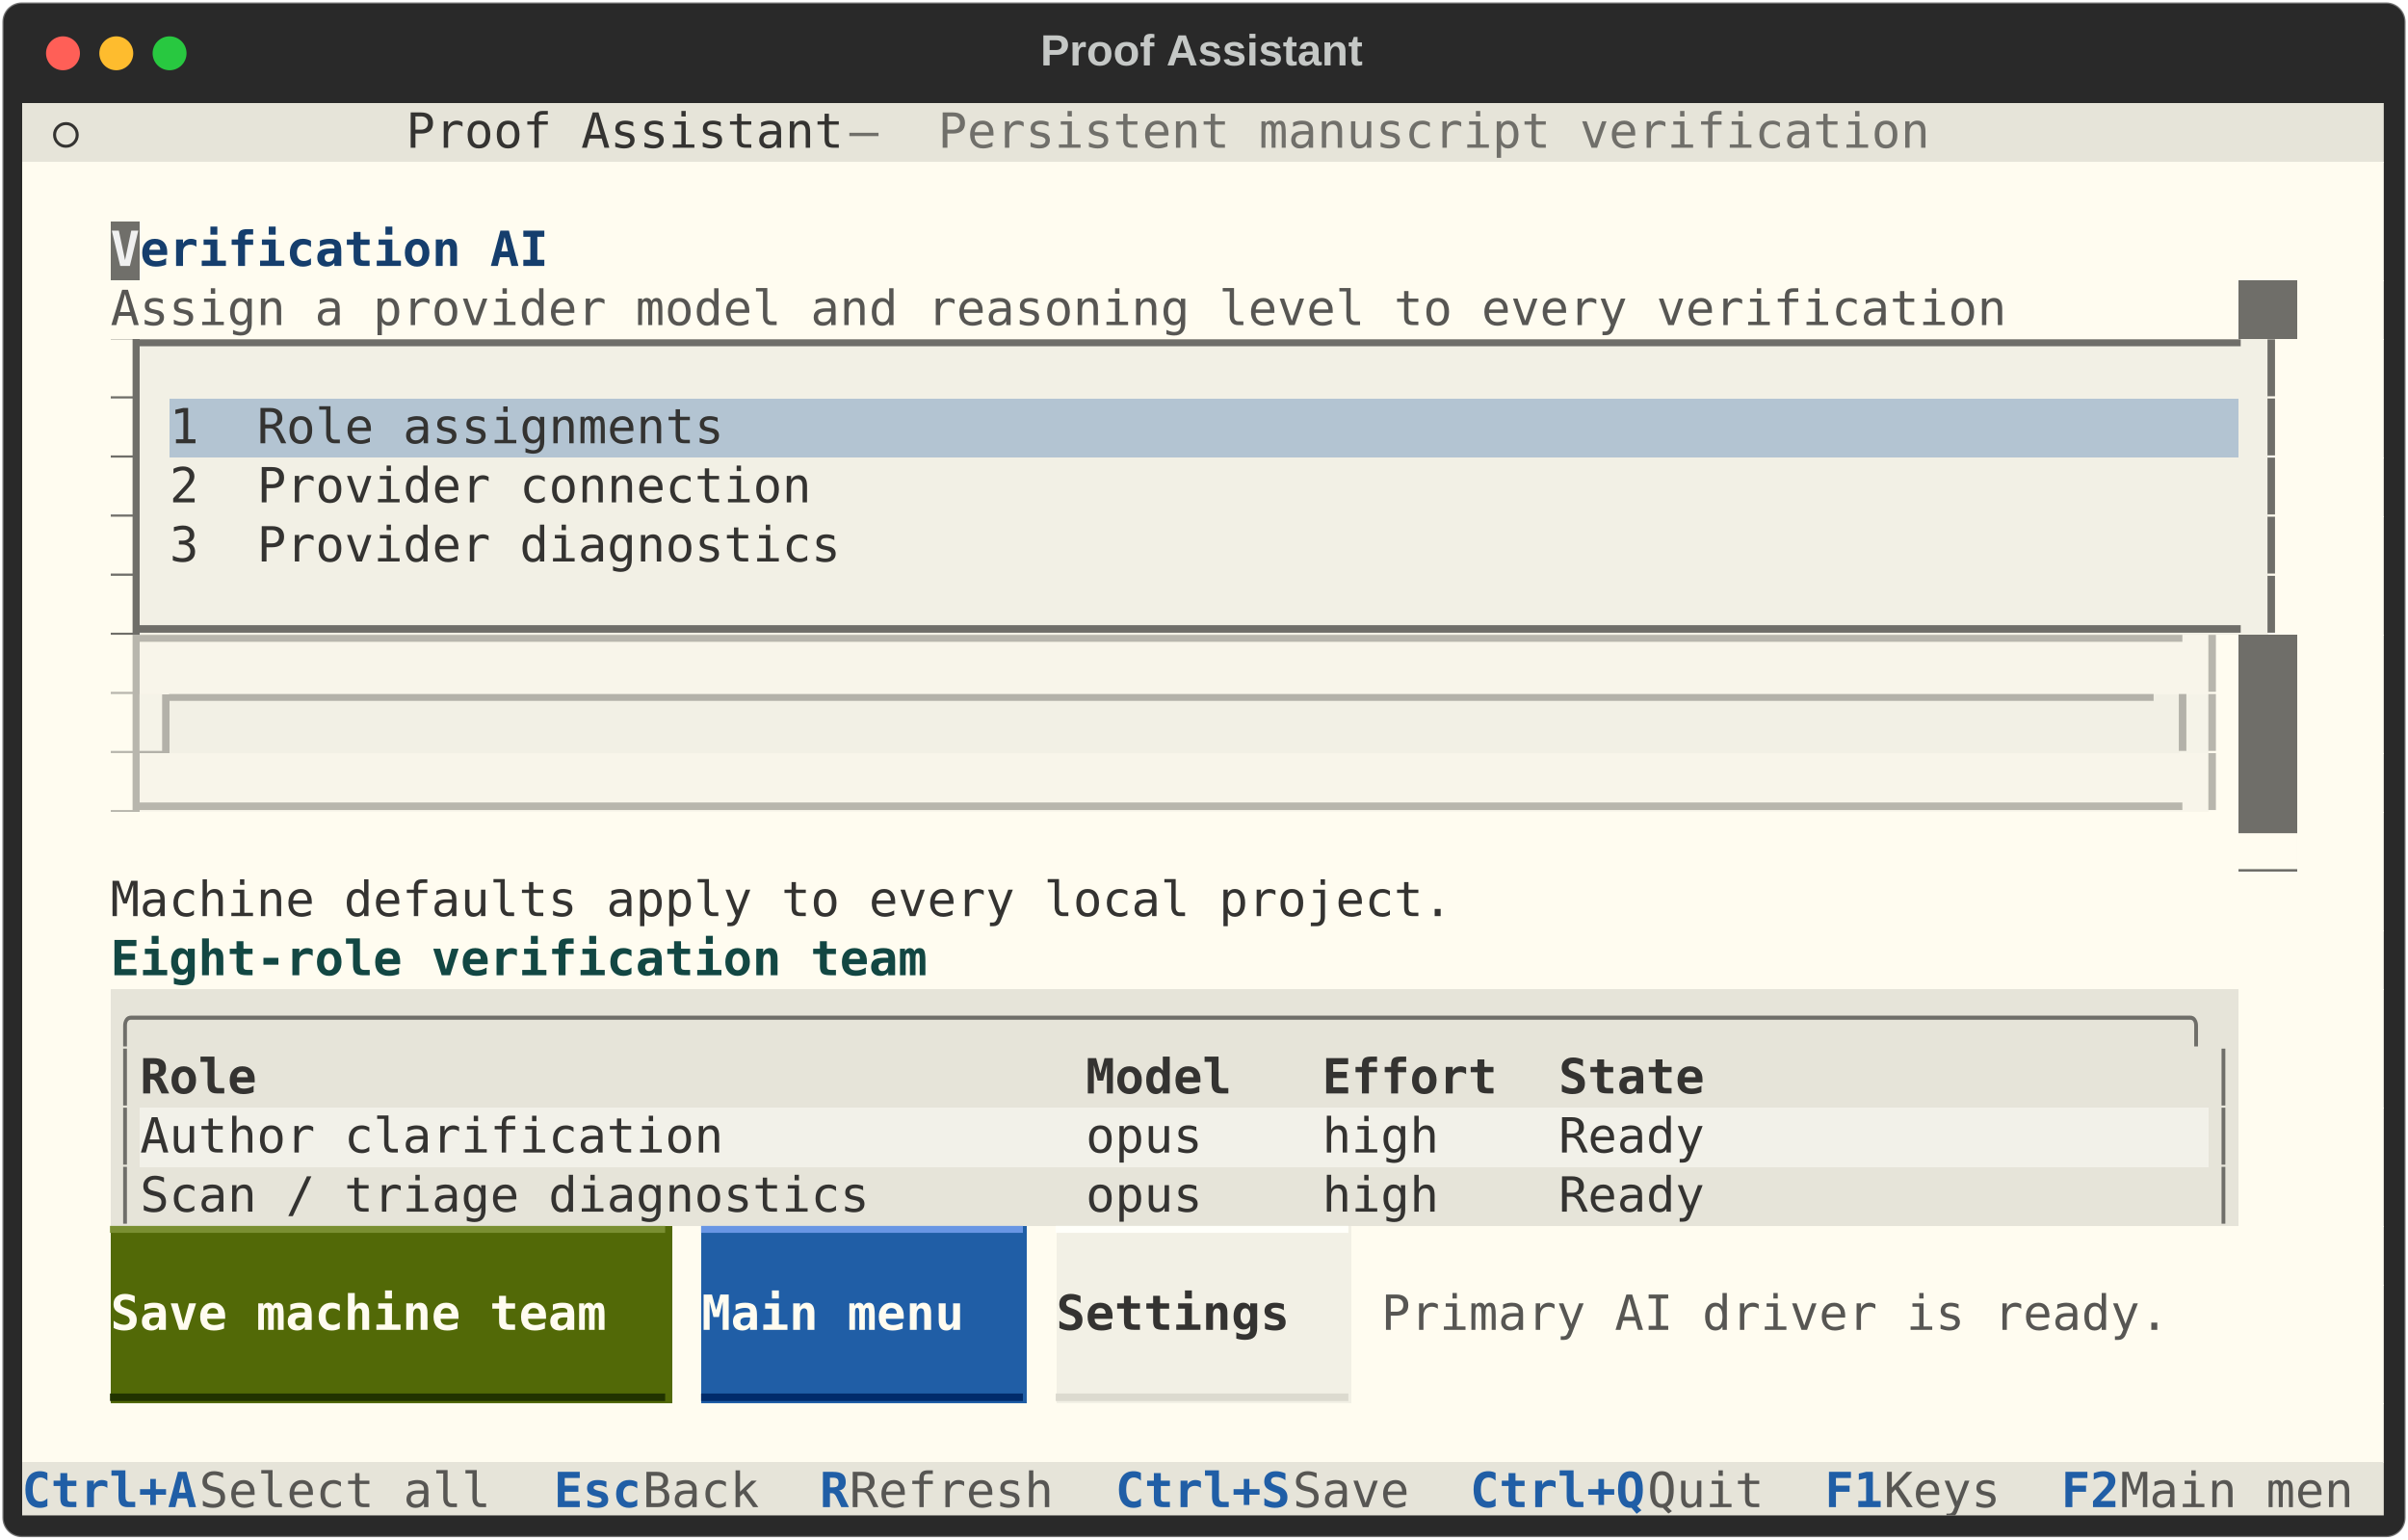
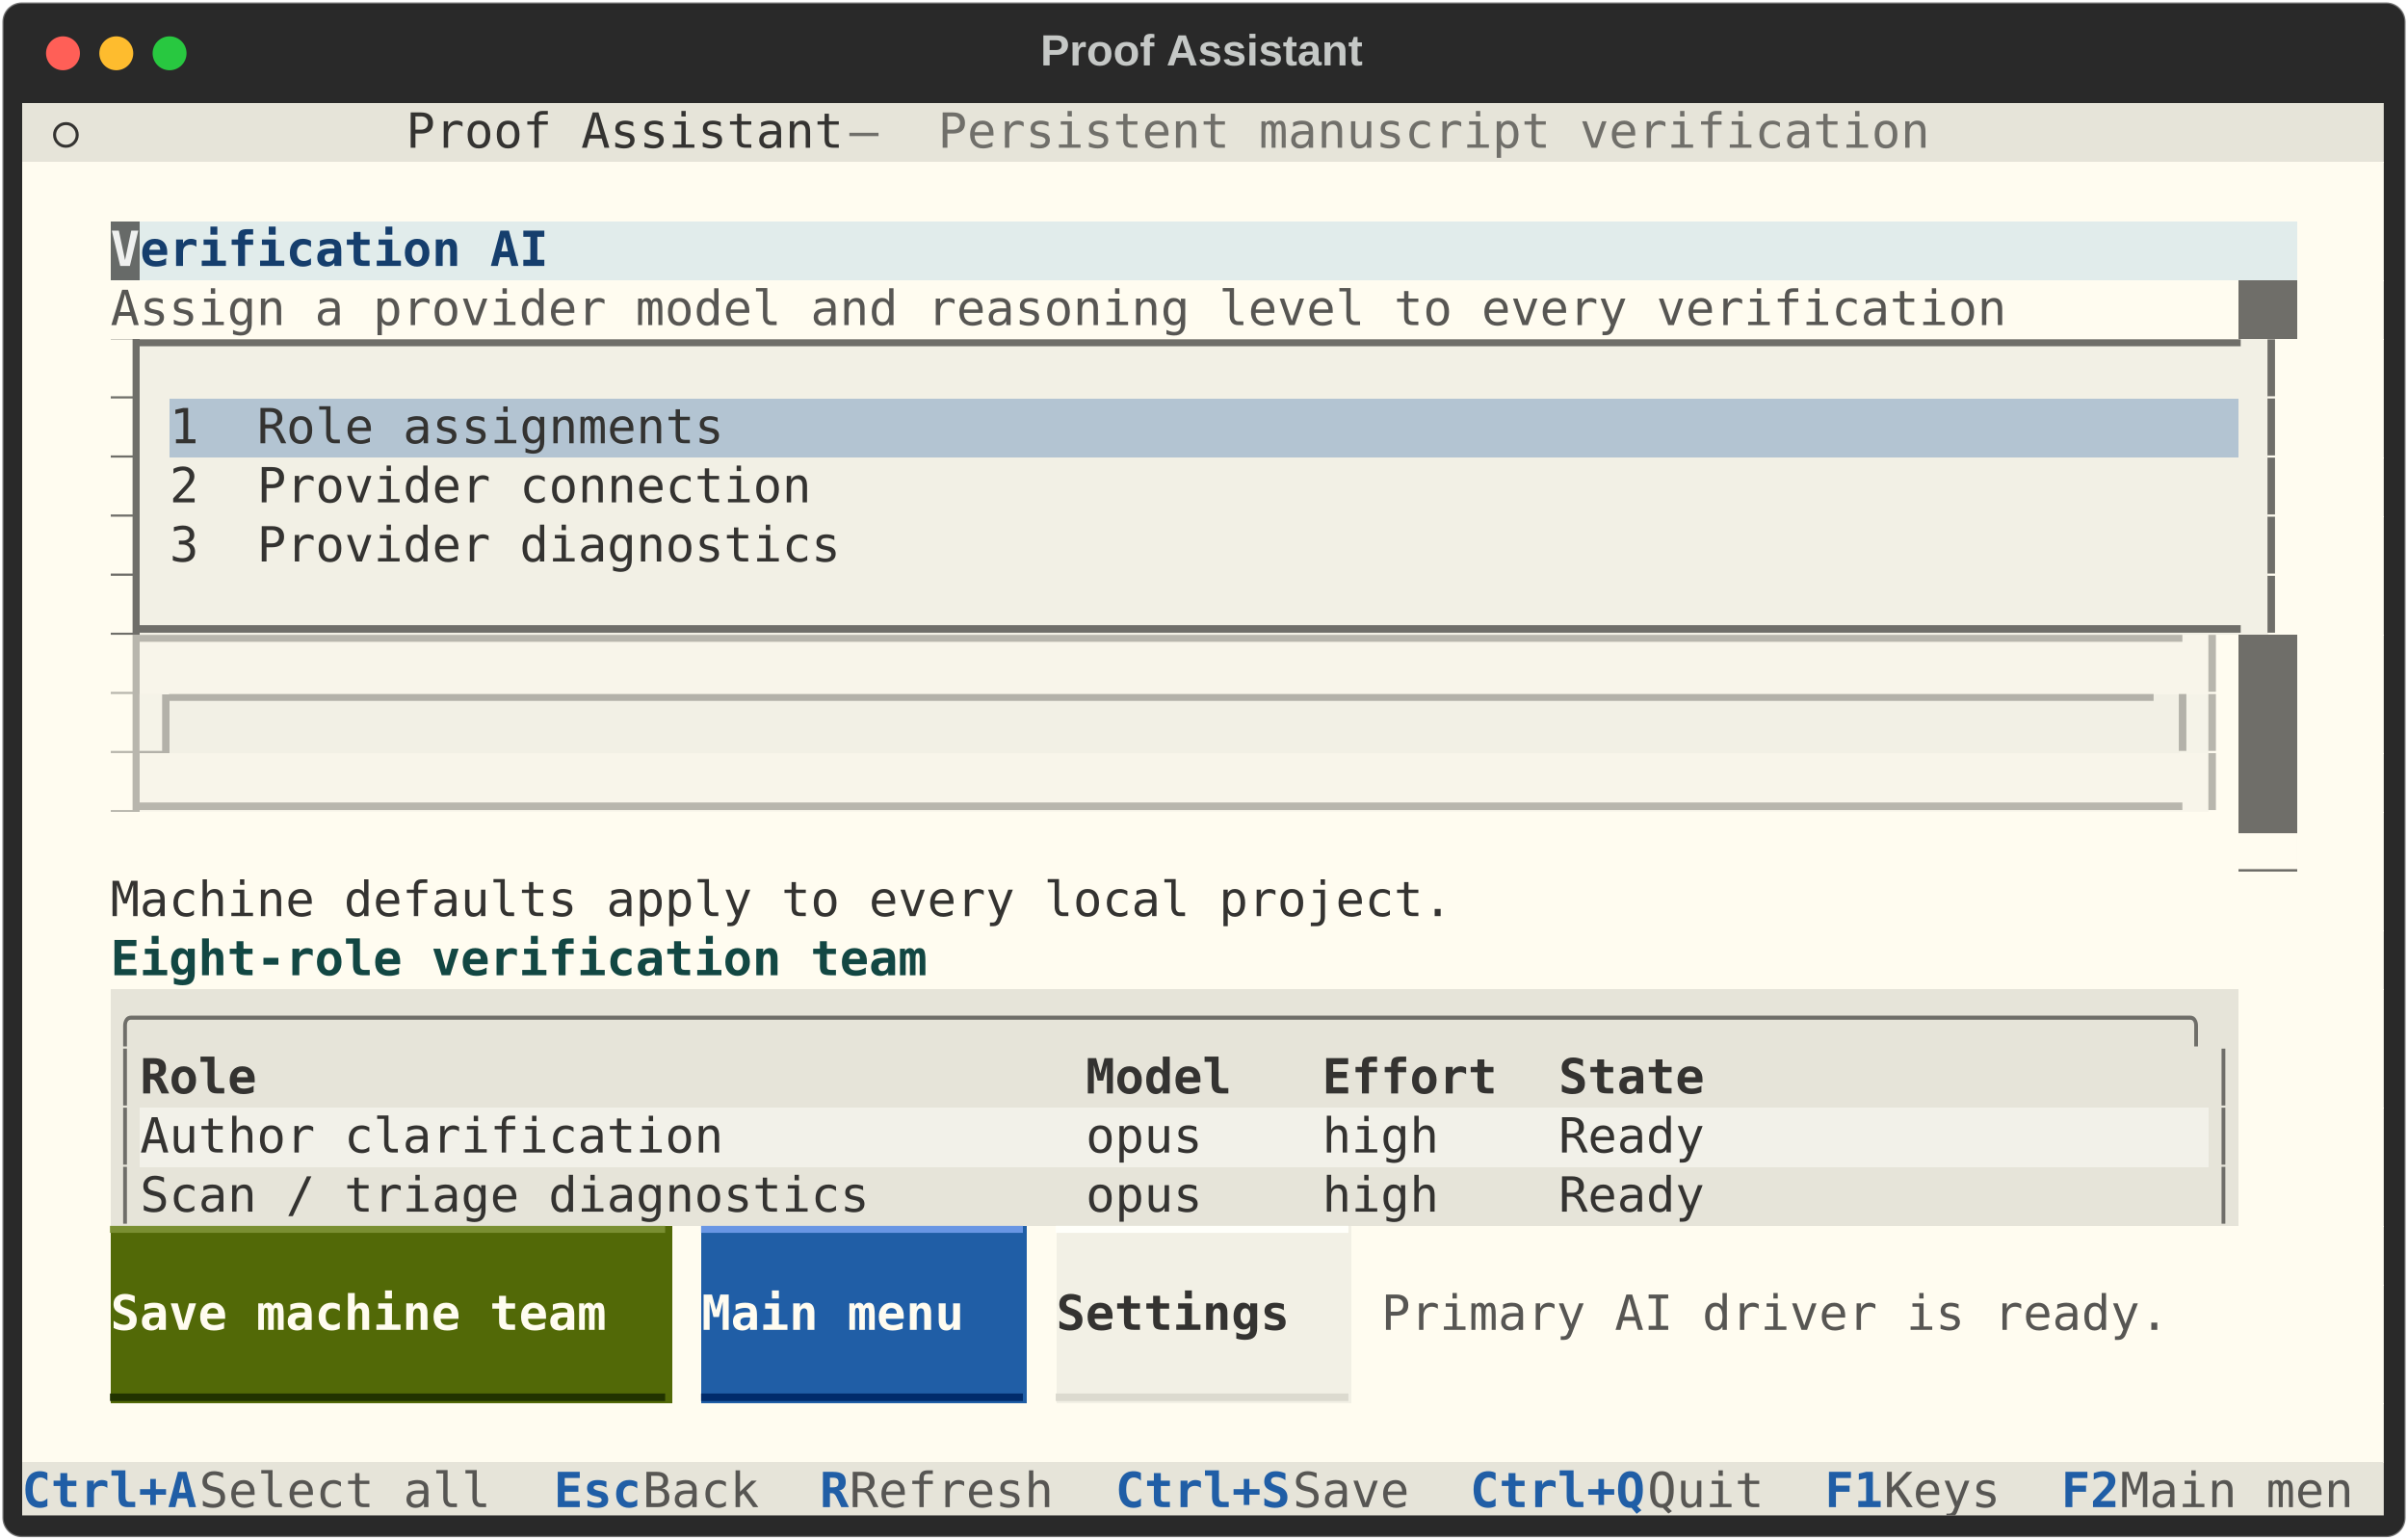
<svg xmlns="http://www.w3.org/2000/svg" class="rich-terminal" viewBox="0 0 994 635.6">
  <style>

    @font-face {
        font-family: "Fira Code";
        src: local("FiraCode-Regular"),
                url("https://cdnjs.cloudflare.com/ajax/libs/firacode/6.2.0/woff2/FiraCode-Regular.woff2") format("woff2"),
                url("https://cdnjs.cloudflare.com/ajax/libs/firacode/6.2.0/woff/FiraCode-Regular.woff") format("woff");
        font-style: normal;
        font-weight: 400;
    }
    @font-face {
        font-family: "Fira Code";
        src: local("FiraCode-Bold"),
                url("https://cdnjs.cloudflare.com/ajax/libs/firacode/6.2.0/woff2/FiraCode-Bold.woff2") format("woff2"),
                url("https://cdnjs.cloudflare.com/ajax/libs/firacode/6.2.0/woff/FiraCode-Bold.woff") format("woff");
        font-style: bold;
        font-weight: 700;
    }

    .terminal-matrix {
        font-family: Fira Code, monospace;
        font-size: 20px;
        line-height: 24.4px;
        font-variant-east-asian: full-width;
    }

    .terminal-title {
        font-size: 18px;
        font-weight: bold;
        font-family: arial;
    }

    .terminal-r1 { fill: #c5c8c6 }
.terminal-r2 { fill: #343331 }
.terminal-r3 { fill: #706f6a }
- .terminal-r4 { fill: #f0f0f0;font-weight: bold }
+ .terminal-r4 { fill: #eff0ef;font-weight: bold }
.terminal-r5 { fill: #153e6d;font-weight: bold }
.terminal-r6 { fill: #575653 }
.terminal-r7 { fill: #fffcf0 }
.terminal-r8 { fill: #6f6e69 }
.terminal-r9 { fill: #b8b6ad }
.terminal-r10 { fill: #f5f3e8 }
.terminal-r11 { fill: #b3b1a9 }
.terminal-r12 { fill: #124743;font-weight: bold }
.terminal-r13 { fill: #343331;font-weight: bold }
.terminal-r14 { fill: #7a8f32 }
.terminal-r15 { fill: #6996e4 }
.terminal-r16 { fill: #fffffa }
.terminal-r17 { fill: #fffcf0;font-weight: bold }
.terminal-r18 { fill: #213300 }
.terminal-r19 { fill: #002b6b }
.terminal-r20 { fill: #dcdacf }
.terminal-r21 { fill: #205ea6;font-weight: bold }
    </style>
  <defs>
    <clipPath id="terminal-clip-terminal">
      <rect x="0" y="0" width="975.0" height="584.6" />
    </clipPath>
    <clipPath id="terminal-line-0">
      <rect x="0" y="1.5" width="976" height="24.65" />
    </clipPath>
    <clipPath id="terminal-line-1">
      <rect x="0" y="25.9" width="976" height="24.65" />
    </clipPath>
    <clipPath id="terminal-line-2">
      <rect x="0" y="50.3" width="976" height="24.65" />
    </clipPath>
    <clipPath id="terminal-line-3">
      <rect x="0" y="74.7" width="976" height="24.65" />
    </clipPath>
    <clipPath id="terminal-line-4">
      <rect x="0" y="99.1" width="976" height="24.65" />
    </clipPath>
    <clipPath id="terminal-line-5">
      <rect x="0" y="123.5" width="976" height="24.65" />
    </clipPath>
    <clipPath id="terminal-line-6">
      <rect x="0" y="147.9" width="976" height="24.65" />
    </clipPath>
    <clipPath id="terminal-line-7">
      <rect x="0" y="172.3" width="976" height="24.65" />
    </clipPath>
    <clipPath id="terminal-line-8">
      <rect x="0" y="196.7" width="976" height="24.65" />
    </clipPath>
    <clipPath id="terminal-line-9">
      <rect x="0" y="221.1" width="976" height="24.65" />
    </clipPath>
    <clipPath id="terminal-line-10">
      <rect x="0" y="245.5" width="976" height="24.65" />
    </clipPath>
    <clipPath id="terminal-line-11">
      <rect x="0" y="269.9" width="976" height="24.65" />
    </clipPath>
    <clipPath id="terminal-line-12">
      <rect x="0" y="294.3" width="976" height="24.65" />
    </clipPath>
    <clipPath id="terminal-line-13">
      <rect x="0" y="318.7" width="976" height="24.65" />
    </clipPath>
    <clipPath id="terminal-line-14">
      <rect x="0" y="343.1" width="976" height="24.65" />
    </clipPath>
    <clipPath id="terminal-line-15">
      <rect x="0" y="367.5" width="976" height="24.65" />
    </clipPath>
    <clipPath id="terminal-line-16">
      <rect x="0" y="391.9" width="976" height="24.65" />
    </clipPath>
    <clipPath id="terminal-line-17">
      <rect x="0" y="416.3" width="976" height="24.65" />
    </clipPath>
    <clipPath id="terminal-line-18">
      <rect x="0" y="440.7" width="976" height="24.65" />
    </clipPath>
    <clipPath id="terminal-line-19">
      <rect x="0" y="465.1" width="976" height="24.65" />
    </clipPath>
    <clipPath id="terminal-line-20">
      <rect x="0" y="489.5" width="976" height="24.65" />
    </clipPath>
    <clipPath id="terminal-line-21">
      <rect x="0" y="513.9" width="976" height="24.65" />
    </clipPath>
    <clipPath id="terminal-line-22">
      <rect x="0" y="538.3" width="976" height="24.65" />
    </clipPath>
  </defs>
  <rect fill="#292929" stroke="rgba(255,255,255,0.35)" stroke-width="1" x="1" y="1" width="992" height="633.6" rx="8" />
  <text class="terminal-title" fill="#c5c8c6" text-anchor="middle" x="496" y="27">Proof Assistant</text>
  <g transform="translate(26,22)">
    <circle cx="0" cy="0" r="7" fill="#ff5f57" />
    <circle cx="22" cy="0" r="7" fill="#febc2e" />
    <circle cx="44" cy="0" r="7" fill="#28c840" />
  </g>
  <g transform="translate(9, 41)" clip-path="url(#terminal-clip-terminal)">
    <rect fill="#e6e4d9" x="0" y="1.5" width="12.2" height="24.65" shape-rendering="crispEdges" />
    <rect fill="#e6e4d9" x="12.2" y="1.5" width="12.2" height="24.65" shape-rendering="crispEdges" />
    <rect fill="#e6e4d9" x="24.4" y="1.5" width="61" height="24.65" shape-rendering="crispEdges" />
    <rect fill="#e6e4d9" x="85.4" y="1.5" width="12.2" height="24.65" shape-rendering="crispEdges" />
    <rect fill="#e6e4d9" x="97.6" y="1.5" width="61" height="24.65" shape-rendering="crispEdges" />
    <rect fill="#e6e4d9" x="158.6" y="1.5" width="183" height="24.65" shape-rendering="crispEdges" />
    <rect fill="#e6e4d9" x="341.6" y="1.5" width="36.6" height="24.65" shape-rendering="crispEdges" />
    <rect fill="#e6e4d9" x="378.2" y="1.5" width="414.8" height="24.65" shape-rendering="crispEdges" />
    <rect fill="#e6e4d9" x="793" y="1.5" width="61" height="24.65" shape-rendering="crispEdges" />
    <rect fill="#e6e4d9" x="854" y="1.5" width="12.2" height="24.65" shape-rendering="crispEdges" />
    <rect fill="#e6e4d9" x="866.2" y="1.5" width="0" height="24.65" shape-rendering="crispEdges" />
    <rect fill="#e6e4d9" x="866.2" y="1.5" width="109.8" height="24.65" shape-rendering="crispEdges" />
    <rect fill="#fffcf0" x="0" y="25.9" width="976" height="24.65" shape-rendering="crispEdges" />
    <rect fill="#fffcf0" x="0" y="50.3" width="36.6" height="24.65" shape-rendering="crispEdges" />
-     <rect fill="#706f6a" x="36.6" y="50.3" width="12.2" height="24.65" shape-rendering="crispEdges" />
-     <rect fill="#fffcf0" x="48.8" y="50.3" width="890.6" height="24.65" shape-rendering="crispEdges" />
+     <rect fill="#676a68" x="36.6" y="50.3" width="12.2" height="24.65" shape-rendering="crispEdges" />
+     <rect fill="#e1eceb" x="48.8" y="50.3" width="890.6" height="24.65" shape-rendering="crispEdges" />
    <rect fill="#fffcf0" x="939.4" y="50.3" width="36.6" height="24.65" shape-rendering="crispEdges" />
    <rect fill="#fffcf0" x="0" y="74.7" width="36.6" height="24.65" shape-rendering="crispEdges" />
    <rect fill="#fffcf0" x="36.6" y="74.7" width="878.4" height="24.65" shape-rendering="crispEdges" />
    <rect fill="#6f6e69" x="915" y="74.7" width="24.4" height="24.65" shape-rendering="crispEdges" />
    <rect fill="#fffcf0" x="939.4" y="74.7" width="36.6" height="24.65" shape-rendering="crispEdges" />
    <rect fill="#fffcf0" x="0" y="99.1" width="36.6" height="24.65" shape-rendering="crispEdges" />
    <rect fill="#6f6e69" x="36.6" y="99.1" width="12.2" height="24.65" shape-rendering="crispEdges" />
    <rect fill="#f2f0e5" x="48.8" y="99.1" width="878.4" height="24.65" shape-rendering="crispEdges" />
    <rect fill="#fffcf0" x="927.2" y="99.1" width="12.2" height="24.65" shape-rendering="crispEdges" />
    <rect fill="#fffcf0" x="939.4" y="99.1" width="36.6" height="24.65" shape-rendering="crispEdges" />
    <rect fill="#fffcf0" x="0" y="123.5" width="36.6" height="24.65" shape-rendering="crispEdges" />
    <rect fill="#6f6e69" x="36.6" y="123.5" width="12.2" height="24.65" shape-rendering="crispEdges" />
    <rect fill="#f2f0e5" x="48.8" y="123.5" width="12.2" height="24.65" shape-rendering="crispEdges" />
    <rect fill="#b3c4d2" x="61" y="123.5" width="231.8" height="24.65" shape-rendering="crispEdges" />
    <rect fill="#b3c4d2" x="292.8" y="123.5" width="622.2" height="24.65" shape-rendering="crispEdges" />
    <rect fill="#f2f0e5" x="915" y="123.5" width="12.2" height="24.65" shape-rendering="crispEdges" />
    <rect fill="#fffcf0" x="927.2" y="123.5" width="12.2" height="24.65" shape-rendering="crispEdges" />
    <rect fill="#fffcf0" x="939.4" y="123.5" width="36.6" height="24.65" shape-rendering="crispEdges" />
    <rect fill="#fffcf0" x="0" y="147.9" width="36.6" height="24.65" shape-rendering="crispEdges" />
    <rect fill="#6f6e69" x="36.6" y="147.9" width="12.2" height="24.65" shape-rendering="crispEdges" />
    <rect fill="#f2f0e5" x="48.8" y="147.9" width="12.2" height="24.65" shape-rendering="crispEdges" />
    <rect fill="#f2f0e5" x="61" y="147.9" width="268.4" height="24.65" shape-rendering="crispEdges" />
    <rect fill="#f2f0e5" x="329.4" y="147.9" width="585.6" height="24.65" shape-rendering="crispEdges" />
    <rect fill="#f2f0e5" x="915" y="147.9" width="12.2" height="24.65" shape-rendering="crispEdges" />
    <rect fill="#fffcf0" x="927.2" y="147.9" width="12.2" height="24.65" shape-rendering="crispEdges" />
    <rect fill="#fffcf0" x="939.4" y="147.9" width="36.6" height="24.65" shape-rendering="crispEdges" />
    <rect fill="#fffcf0" x="0" y="172.3" width="36.6" height="24.65" shape-rendering="crispEdges" />
    <rect fill="#6f6e69" x="36.6" y="172.3" width="12.2" height="24.65" shape-rendering="crispEdges" />
    <rect fill="#f2f0e5" x="48.8" y="172.3" width="12.2" height="24.65" shape-rendering="crispEdges" />
    <rect fill="#f2f0e5" x="61" y="172.3" width="280.6" height="24.65" shape-rendering="crispEdges" />
    <rect fill="#f2f0e5" x="341.6" y="172.3" width="573.4" height="24.65" shape-rendering="crispEdges" />
    <rect fill="#f2f0e5" x="915" y="172.3" width="12.2" height="24.65" shape-rendering="crispEdges" />
    <rect fill="#fffcf0" x="927.2" y="172.3" width="12.2" height="24.65" shape-rendering="crispEdges" />
    <rect fill="#fffcf0" x="939.4" y="172.3" width="36.6" height="24.65" shape-rendering="crispEdges" />
    <rect fill="#fffcf0" x="0" y="196.7" width="36.6" height="24.65" shape-rendering="crispEdges" />
    <rect fill="#6f6e69" x="36.6" y="196.7" width="12.2" height="24.65" shape-rendering="crispEdges" />
    <rect fill="#f2f0e5" x="48.8" y="196.7" width="878.4" height="24.65" shape-rendering="crispEdges" />
    <rect fill="#fffcf0" x="927.2" y="196.7" width="12.2" height="24.65" shape-rendering="crispEdges" />
    <rect fill="#fffcf0" x="939.4" y="196.7" width="36.6" height="24.65" shape-rendering="crispEdges" />
    <rect fill="#fffcf0" x="0" y="221.1" width="36.6" height="24.65" shape-rendering="crispEdges" />
    <rect fill="#b8b6ad" x="36.6" y="221.1" width="12.2" height="24.65" shape-rendering="crispEdges" />
    <rect fill="#f8f5ea" x="48.8" y="221.1" width="854" height="24.65" shape-rendering="crispEdges" />
    <rect fill="#fffcf0" x="902.8" y="221.1" width="12.2" height="24.65" shape-rendering="crispEdges" />
    <rect fill="#6f6e69" x="915" y="221.1" width="24.4" height="24.65" shape-rendering="crispEdges" />
    <rect fill="#fffcf0" x="939.4" y="221.1" width="36.6" height="24.65" shape-rendering="crispEdges" />
    <rect fill="#fffcf0" x="0" y="245.5" width="36.6" height="24.65" shape-rendering="crispEdges" />
    <rect fill="#b8b6ad" x="36.6" y="245.5" width="12.2" height="24.65" shape-rendering="crispEdges" />
    <rect fill="#b3b1a9" x="48.8" y="245.5" width="12.2" height="24.65" shape-rendering="crispEdges" />
    <rect fill="#f2f0e5" x="61" y="245.5" width="829.6" height="24.65" shape-rendering="crispEdges" />
    <rect fill="#f5f3e8" x="890.6" y="245.5" width="12.2" height="24.65" shape-rendering="crispEdges" />
    <rect fill="#fffcf0" x="902.8" y="245.5" width="12.2" height="24.65" shape-rendering="crispEdges" />
    <rect fill="#6f6e69" x="915" y="245.5" width="24.4" height="24.65" shape-rendering="crispEdges" />
    <rect fill="#fffcf0" x="939.4" y="245.5" width="36.6" height="24.65" shape-rendering="crispEdges" />
    <rect fill="#fffcf0" x="0" y="269.9" width="36.6" height="24.65" shape-rendering="crispEdges" />
    <rect fill="#b8b6ad" x="36.6" y="269.9" width="12.2" height="24.65" shape-rendering="crispEdges" />
    <rect fill="#f8f5ea" x="48.8" y="269.9" width="854" height="24.65" shape-rendering="crispEdges" />
    <rect fill="#fffcf0" x="902.8" y="269.9" width="12.2" height="24.65" shape-rendering="crispEdges" />
    <rect fill="#6f6e69" x="915" y="269.9" width="24.4" height="24.65" shape-rendering="crispEdges" />
    <rect fill="#fffcf0" x="939.4" y="269.9" width="36.6" height="24.65" shape-rendering="crispEdges" />
    <rect fill="#fffcf0" x="0" y="294.3" width="915" height="24.65" shape-rendering="crispEdges" />
    <rect fill="#6f6e69" x="915" y="294.3" width="24.4" height="24.65" shape-rendering="crispEdges" />
    <rect fill="#fffcf0" x="939.4" y="294.3" width="36.6" height="24.65" shape-rendering="crispEdges" />
    <rect fill="#fffcf0" x="0" y="318.7" width="36.6" height="24.65" shape-rendering="crispEdges" />
    <rect fill="#fffcf0" x="36.6" y="318.7" width="561.2" height="24.65" shape-rendering="crispEdges" />
    <rect fill="#fffcf0" x="597.8" y="318.7" width="317.2" height="24.65" shape-rendering="crispEdges" />
    <rect fill="#fffcf0" x="915" y="318.7" width="24.4" height="24.65" shape-rendering="crispEdges" />
    <rect fill="#fffcf0" x="939.4" y="318.7" width="36.6" height="24.65" shape-rendering="crispEdges" />
    <rect fill="#fffcf0" x="0" y="343.1" width="36.6" height="24.65" shape-rendering="crispEdges" />
    <rect fill="#fffcf0" x="36.6" y="343.1" width="878.4" height="24.65" shape-rendering="crispEdges" />
    <rect fill="#fffcf0" x="915" y="343.1" width="24.4" height="24.65" shape-rendering="crispEdges" />
    <rect fill="#fffcf0" x="939.4" y="343.1" width="36.6" height="24.65" shape-rendering="crispEdges" />
    <rect fill="#fffcf0" x="0" y="367.5" width="36.6" height="24.65" shape-rendering="crispEdges" />
    <rect fill="#e6e4d9" x="36.6" y="367.5" width="878.4" height="24.65" shape-rendering="crispEdges" />
    <rect fill="#fffcf0" x="915" y="367.5" width="24.4" height="24.65" shape-rendering="crispEdges" />
    <rect fill="#fffcf0" x="939.4" y="367.5" width="36.6" height="24.65" shape-rendering="crispEdges" />
    <rect fill="#fffcf0" x="0" y="391.9" width="36.6" height="24.65" shape-rendering="crispEdges" />
    <rect fill="#e6e4d9" x="36.6" y="391.9" width="12.2" height="24.65" shape-rendering="crispEdges" />
    <rect fill="#e6e4d9" x="48.8" y="391.9" width="390.4" height="24.65" shape-rendering="crispEdges" />
    <rect fill="#e6e4d9" x="439.2" y="391.9" width="97.6" height="24.65" shape-rendering="crispEdges" />
    <rect fill="#e6e4d9" x="536.8" y="391.9" width="97.6" height="24.65" shape-rendering="crispEdges" />
    <rect fill="#e6e4d9" x="634.4" y="391.9" width="85.4" height="24.65" shape-rendering="crispEdges" />
    <rect fill="#e6e4d9" x="719.8" y="391.9" width="183" height="24.65" shape-rendering="crispEdges" />
    <rect fill="#e6e4d9" x="902.8" y="391.9" width="12.2" height="24.65" shape-rendering="crispEdges" />
    <rect fill="#fffcf0" x="915" y="391.9" width="24.4" height="24.65" shape-rendering="crispEdges" />
    <rect fill="#fffcf0" x="939.4" y="391.9" width="36.6" height="24.65" shape-rendering="crispEdges" />
    <rect fill="#fffcf0" x="0" y="416.3" width="36.6" height="24.65" shape-rendering="crispEdges" />
    <rect fill="#e6e4d9" x="36.6" y="416.3" width="12.2" height="24.65" shape-rendering="crispEdges" />
    <rect fill="#f2f1e9" x="48.8" y="416.3" width="390.4" height="24.65" shape-rendering="crispEdges" />
    <rect fill="#f2f1e9" x="439.2" y="416.3" width="97.6" height="24.65" shape-rendering="crispEdges" />
    <rect fill="#f2f1e9" x="536.8" y="416.3" width="97.6" height="24.65" shape-rendering="crispEdges" />
    <rect fill="#f2f1e9" x="634.4" y="416.3" width="85.4" height="24.65" shape-rendering="crispEdges" />
    <rect fill="#f2f1e9" x="719.8" y="416.3" width="183" height="24.65" shape-rendering="crispEdges" />
    <rect fill="#e6e4d9" x="902.8" y="416.3" width="12.2" height="24.65" shape-rendering="crispEdges" />
    <rect fill="#fffcf0" x="915" y="416.3" width="24.4" height="24.65" shape-rendering="crispEdges" />
    <rect fill="#fffcf0" x="939.4" y="416.3" width="36.6" height="24.65" shape-rendering="crispEdges" />
    <rect fill="#fffcf0" x="0" y="440.7" width="36.6" height="24.65" shape-rendering="crispEdges" />
    <rect fill="#e6e4d9" x="36.6" y="440.7" width="12.2" height="24.65" shape-rendering="crispEdges" />
    <rect fill="#e6e4d9" x="48.8" y="440.7" width="390.4" height="24.65" shape-rendering="crispEdges" />
    <rect fill="#e6e4d9" x="439.2" y="440.7" width="97.6" height="24.65" shape-rendering="crispEdges" />
    <rect fill="#e6e4d9" x="536.8" y="440.7" width="97.6" height="24.65" shape-rendering="crispEdges" />
    <rect fill="#e6e4d9" x="634.4" y="440.7" width="85.4" height="24.65" shape-rendering="crispEdges" />
    <rect fill="#e6e4d9" x="719.8" y="440.7" width="183" height="24.65" shape-rendering="crispEdges" />
    <rect fill="#e6e4d9" x="902.8" y="440.7" width="12.2" height="24.65" shape-rendering="crispEdges" />
    <rect fill="#fffcf0" x="915" y="440.7" width="24.4" height="24.65" shape-rendering="crispEdges" />
    <rect fill="#fffcf0" x="939.4" y="440.7" width="36.6" height="24.65" shape-rendering="crispEdges" />
    <rect fill="#fffcf0" x="0" y="465.1" width="36.6" height="24.65" shape-rendering="crispEdges" />
    <rect fill="#526907" x="36.6" y="465.1" width="231.8" height="24.65" shape-rendering="crispEdges" />
    <rect fill="#fffcf0" x="268.4" y="465.1" width="12.2" height="24.65" shape-rendering="crispEdges" />
    <rect fill="#205ea6" x="280.6" y="465.1" width="134.2" height="24.65" shape-rendering="crispEdges" />
    <rect fill="#fffcf0" x="414.8" y="465.1" width="12.2" height="24.65" shape-rendering="crispEdges" />
    <rect fill="#f2f0e5" x="427" y="465.1" width="122" height="24.65" shape-rendering="crispEdges" />
    <rect fill="#fffcf0" x="549" y="465.1" width="427" height="24.65" shape-rendering="crispEdges" />
    <rect fill="#fffcf0" x="0" y="489.5" width="36.6" height="24.65" shape-rendering="crispEdges" />
    <rect fill="#526907" x="36.6" y="489.5" width="231.8" height="24.65" shape-rendering="crispEdges" />
    <rect fill="#fffcf0" x="268.4" y="489.5" width="12.2" height="24.65" shape-rendering="crispEdges" />
    <rect fill="#205ea6" x="280.6" y="489.5" width="134.2" height="24.65" shape-rendering="crispEdges" />
    <rect fill="#fffcf0" x="414.8" y="489.5" width="12.2" height="24.65" shape-rendering="crispEdges" />
    <rect fill="#f2f0e5" x="427" y="489.5" width="122" height="24.65" shape-rendering="crispEdges" />
    <rect fill="#fffcf0" x="549" y="489.5" width="12.2" height="24.65" shape-rendering="crispEdges" />
    <rect fill="#fffcf0" x="561.2" y="489.5" width="378.2" height="24.65" shape-rendering="crispEdges" />
    <rect fill="#fffcf0" x="939.4" y="489.5" width="36.6" height="24.65" shape-rendering="crispEdges" />
    <rect fill="#fffcf0" x="0" y="513.9" width="36.6" height="24.65" shape-rendering="crispEdges" />
    <rect fill="#526907" x="36.6" y="513.9" width="231.8" height="24.65" shape-rendering="crispEdges" />
    <rect fill="#fffcf0" x="268.4" y="513.9" width="12.2" height="24.65" shape-rendering="crispEdges" />
    <rect fill="#205ea6" x="280.6" y="513.9" width="134.2" height="24.65" shape-rendering="crispEdges" />
    <rect fill="#fffcf0" x="414.8" y="513.9" width="12.2" height="24.65" shape-rendering="crispEdges" />
    <rect fill="#f2f0e5" x="427" y="513.9" width="122" height="24.65" shape-rendering="crispEdges" />
    <rect fill="#fffcf0" x="549" y="513.9" width="427" height="24.65" shape-rendering="crispEdges" />
    <rect fill="#fffcf0" x="0" y="538.3" width="976" height="24.65" shape-rendering="crispEdges" />
    <rect fill="#e6e4d9" x="0" y="562.7" width="73.2" height="24.65" shape-rendering="crispEdges" />
    <rect fill="#e6e4d9" x="73.2" y="562.7" width="134.2" height="24.65" shape-rendering="crispEdges" />
    <rect fill="#e6e4d9" x="207.4" y="562.7" width="12.2" height="24.65" shape-rendering="crispEdges" />
    <rect fill="#e6e4d9" x="219.6" y="562.7" width="36.6" height="24.65" shape-rendering="crispEdges" />
    <rect fill="#e6e4d9" x="256.2" y="562.7" width="61" height="24.65" shape-rendering="crispEdges" />
    <rect fill="#e6e4d9" x="317.2" y="562.7" width="12.2" height="24.65" shape-rendering="crispEdges" />
    <rect fill="#e6e4d9" x="329.4" y="562.7" width="12.2" height="24.65" shape-rendering="crispEdges" />
    <rect fill="#e6e4d9" x="341.6" y="562.7" width="97.6" height="24.65" shape-rendering="crispEdges" />
    <rect fill="#e6e4d9" x="439.2" y="562.7" width="12.2" height="24.65" shape-rendering="crispEdges" />
    <rect fill="#e6e4d9" x="451.4" y="562.7" width="73.2" height="24.65" shape-rendering="crispEdges" />
    <rect fill="#e6e4d9" x="524.6" y="562.7" width="61" height="24.65" shape-rendering="crispEdges" />
    <rect fill="#e6e4d9" x="585.6" y="562.7" width="12.2" height="24.65" shape-rendering="crispEdges" />
    <rect fill="#e6e4d9" x="597.8" y="562.7" width="73.2" height="24.65" shape-rendering="crispEdges" />
    <rect fill="#e6e4d9" x="671" y="562.7" width="61" height="24.65" shape-rendering="crispEdges" />
    <rect fill="#e6e4d9" x="732" y="562.7" width="12.2" height="24.65" shape-rendering="crispEdges" />
    <rect fill="#e6e4d9" x="744.2" y="562.7" width="24.4" height="24.65" shape-rendering="crispEdges" />
    <rect fill="#e6e4d9" x="768.6" y="562.7" width="61" height="24.65" shape-rendering="crispEdges" />
    <rect fill="#e6e4d9" x="829.6" y="562.7" width="12.2" height="24.65" shape-rendering="crispEdges" />
    <rect fill="#e6e4d9" x="841.8" y="562.7" width="24.4" height="24.65" shape-rendering="crispEdges" />
    <rect fill="#e6e4d9" x="866.2" y="562.7" width="109.8" height="24.65" shape-rendering="crispEdges" />
    <g class="terminal-matrix">
      <text class="terminal-r2" x="12.2" y="20" textLength="12.2" clip-path="url(#terminal-line-0)">⭘</text>
      <text class="terminal-r2" x="158.6" y="20" textLength="183" clip-path="url(#terminal-line-0)">Proof Assistant</text>
      <text class="terminal-r3" x="341.6" y="20" textLength="36.6" clip-path="url(#terminal-line-0)"> — </text>
      <text class="terminal-r3" x="378.2" y="20" textLength="414.8" clip-path="url(#terminal-line-0)">Persistent manuscript verification</text>
      <text class="terminal-r1" x="976" y="20" textLength="12.2" clip-path="url(#terminal-line-0)">
</text>
      <text class="terminal-r1" x="976" y="44.4" textLength="12.2" clip-path="url(#terminal-line-1)">
</text>
      <text class="terminal-r4" x="36.6" y="68.8" textLength="12.2" clip-path="url(#terminal-line-2)">V</text>
      <text class="terminal-r5" x="48.8" y="68.8" textLength="890.6" clip-path="url(#terminal-line-2)">erification AI                                                           </text>
      <text class="terminal-r1" x="976" y="68.8" textLength="12.2" clip-path="url(#terminal-line-2)">
</text>
      <text class="terminal-r6" x="36.6" y="93.2" textLength="878.4" clip-path="url(#terminal-line-3)">Assign a provider model and reasoning level to every verification       </text>
      <text class="terminal-r1" x="976" y="93.2" textLength="12.2" clip-path="url(#terminal-line-3)">
</text>
      <text class="terminal-r7" x="36.6" y="117.6" textLength="12.2" clip-path="url(#terminal-line-4)">▊</text>
      <text class="terminal-r8" x="48.8" y="117.6" textLength="878.4" clip-path="url(#terminal-line-4)">▔▔▔▔▔▔▔▔▔▔▔▔▔▔▔▔▔▔▔▔▔▔▔▔▔▔▔▔▔▔▔▔▔▔▔▔▔▔▔▔▔▔▔▔▔▔▔▔▔▔▔▔▔▔▔▔▔▔▔▔▔▔▔▔▔▔▔▔▔▔▔▔</text>
      <text class="terminal-r8" x="927.2" y="117.6" textLength="12.2" clip-path="url(#terminal-line-4)">▎</text>
      <text class="terminal-r1" x="976" y="117.6" textLength="12.2" clip-path="url(#terminal-line-4)">
</text>
      <text class="terminal-r7" x="36.6" y="142" textLength="12.2" clip-path="url(#terminal-line-5)">▊</text>
      <text class="terminal-r2" x="61" y="142" textLength="231.8" clip-path="url(#terminal-line-5)">1  Role assignments</text>
      <text class="terminal-r8" x="927.2" y="142" textLength="12.2" clip-path="url(#terminal-line-5)">▎</text>
      <text class="terminal-r1" x="976" y="142" textLength="12.2" clip-path="url(#terminal-line-5)">
</text>
      <text class="terminal-r7" x="36.6" y="166.4" textLength="12.2" clip-path="url(#terminal-line-6)">▊</text>
      <text class="terminal-r2" x="61" y="166.4" textLength="268.4" clip-path="url(#terminal-line-6)">2  Provider connection</text>
      <text class="terminal-r8" x="927.2" y="166.4" textLength="12.2" clip-path="url(#terminal-line-6)">▎</text>
      <text class="terminal-r1" x="976" y="166.4" textLength="12.2" clip-path="url(#terminal-line-6)">
</text>
      <text class="terminal-r7" x="36.6" y="190.8" textLength="12.2" clip-path="url(#terminal-line-7)">▊</text>
      <text class="terminal-r2" x="61" y="190.8" textLength="280.6" clip-path="url(#terminal-line-7)">3  Provider diagnostics</text>
      <text class="terminal-r8" x="927.2" y="190.8" textLength="12.2" clip-path="url(#terminal-line-7)">▎</text>
      <text class="terminal-r1" x="976" y="190.8" textLength="12.2" clip-path="url(#terminal-line-7)">
</text>
      <text class="terminal-r7" x="36.6" y="215.2" textLength="12.2" clip-path="url(#terminal-line-8)">▊</text>
      <text class="terminal-r8" x="48.8" y="215.2" textLength="878.4" clip-path="url(#terminal-line-8)">▁▁▁▁▁▁▁▁▁▁▁▁▁▁▁▁▁▁▁▁▁▁▁▁▁▁▁▁▁▁▁▁▁▁▁▁▁▁▁▁▁▁▁▁▁▁▁▁▁▁▁▁▁▁▁▁▁▁▁▁▁▁▁▁▁▁▁▁▁▁▁▁</text>
      <text class="terminal-r8" x="927.2" y="215.2" textLength="12.2" clip-path="url(#terminal-line-8)">▎</text>
      <text class="terminal-r1" x="976" y="215.2" textLength="12.2" clip-path="url(#terminal-line-8)">
</text>
      <text class="terminal-r7" x="36.6" y="239.6" textLength="12.2" clip-path="url(#terminal-line-9)">▊</text>
      <text class="terminal-r9" x="48.8" y="239.6" textLength="854" clip-path="url(#terminal-line-9)">▔▔▔▔▔▔▔▔▔▔▔▔▔▔▔▔▔▔▔▔▔▔▔▔▔▔▔▔▔▔▔▔▔▔▔▔▔▔▔▔▔▔▔▔▔▔▔▔▔▔▔▔▔▔▔▔▔▔▔▔▔▔▔▔▔▔▔▔▔▔</text>
      <text class="terminal-r9" x="902.8" y="239.6" textLength="12.2" clip-path="url(#terminal-line-9)">▎</text>
      <text class="terminal-r1" x="976" y="239.6" textLength="12.2" clip-path="url(#terminal-line-9)">
</text>
      <text class="terminal-r7" x="36.6" y="264" textLength="12.2" clip-path="url(#terminal-line-10)">▊</text>
      <text class="terminal-r10" x="48.8" y="264" textLength="12.2" clip-path="url(#terminal-line-10)">▊</text>
      <text class="terminal-r11" x="61" y="264" textLength="829.6" clip-path="url(#terminal-line-10)">▔▔▔▔▔▔▔▔▔▔▔▔▔▔▔▔▔▔▔▔▔▔▔▔▔▔▔▔▔▔▔▔▔▔▔▔▔▔▔▔▔▔▔▔▔▔▔▔▔▔▔▔▔▔▔▔▔▔▔▔▔▔▔▔▔▔▔▔</text>
      <text class="terminal-r11" x="890.6" y="264" textLength="12.2" clip-path="url(#terminal-line-10)">▎</text>
      <text class="terminal-r9" x="902.8" y="264" textLength="12.2" clip-path="url(#terminal-line-10)">▎</text>
      <text class="terminal-r1" x="976" y="264" textLength="12.2" clip-path="url(#terminal-line-10)">
</text>
      <text class="terminal-r7" x="36.6" y="288.4" textLength="12.2" clip-path="url(#terminal-line-11)">▊</text>
      <text class="terminal-r9" x="48.8" y="288.4" textLength="854" clip-path="url(#terminal-line-11)">▁▁▁▁▁▁▁▁▁▁▁▁▁▁▁▁▁▁▁▁▁▁▁▁▁▁▁▁▁▁▁▁▁▁▁▁▁▁▁▁▁▁▁▁▁▁▁▁▁▁▁▁▁▁▁▁▁▁▁▁▁▁▁▁▁▁▁▁▁▁</text>
      <text class="terminal-r9" x="902.8" y="288.4" textLength="12.2" clip-path="url(#terminal-line-11)">▎</text>
      <text class="terminal-r1" x="976" y="288.4" textLength="12.2" clip-path="url(#terminal-line-11)">
</text>
      <text class="terminal-r7" x="915" y="312.8" textLength="24.4" clip-path="url(#terminal-line-12)">▅▅</text>
      <text class="terminal-r1" x="976" y="312.8" textLength="12.2" clip-path="url(#terminal-line-12)">
</text>
      <text class="terminal-r2" x="36.6" y="337.2" textLength="561.2" clip-path="url(#terminal-line-13)">Machine defaults apply to every local project.</text>
      <text class="terminal-r1" x="976" y="337.2" textLength="12.2" clip-path="url(#terminal-line-13)">
</text>
      <text class="terminal-r12" x="36.6" y="361.6" textLength="878.4" clip-path="url(#terminal-line-14)">Eight-role verification team                                            </text>
      <text class="terminal-r1" x="976" y="361.6" textLength="12.2" clip-path="url(#terminal-line-14)">
</text>
      <text class="terminal-r8" x="36.6" y="386" textLength="878.4" clip-path="url(#terminal-line-15)">╭──────────────────────────────────────────────────────────────────────╮</text>
      <text class="terminal-r1" x="976" y="386" textLength="12.2" clip-path="url(#terminal-line-15)">
</text>
      <text class="terminal-r8" x="36.6" y="410.4" textLength="12.2" clip-path="url(#terminal-line-16)">│</text>
      <text class="terminal-r13" x="48.8" y="410.4" textLength="390.4" clip-path="url(#terminal-line-16)"> Role                           </text>
      <text class="terminal-r13" x="439.2" y="410.4" textLength="97.6" clip-path="url(#terminal-line-16)"> Model  </text>
      <text class="terminal-r13" x="536.8" y="410.4" textLength="97.6" clip-path="url(#terminal-line-16)"> Effort </text>
      <text class="terminal-r13" x="634.4" y="410.4" textLength="85.4" clip-path="url(#terminal-line-16)"> State </text>
      <text class="terminal-r8" x="902.8" y="410.4" textLength="12.2" clip-path="url(#terminal-line-16)">│</text>
      <text class="terminal-r1" x="976" y="410.4" textLength="12.2" clip-path="url(#terminal-line-16)">
</text>
      <text class="terminal-r8" x="36.6" y="434.8" textLength="12.2" clip-path="url(#terminal-line-17)">│</text>
      <text class="terminal-r2" x="48.8" y="434.8" textLength="390.4" clip-path="url(#terminal-line-17)"> Author clarification           </text>
      <text class="terminal-r2" x="439.2" y="434.8" textLength="97.6" clip-path="url(#terminal-line-17)"> opus   </text>
      <text class="terminal-r2" x="536.8" y="434.8" textLength="97.6" clip-path="url(#terminal-line-17)"> high   </text>
      <text class="terminal-r2" x="634.4" y="434.8" textLength="85.4" clip-path="url(#terminal-line-17)"> Ready </text>
      <text class="terminal-r8" x="902.8" y="434.8" textLength="12.2" clip-path="url(#terminal-line-17)">│</text>
      <text class="terminal-r1" x="976" y="434.8" textLength="12.2" clip-path="url(#terminal-line-17)">
</text>
      <text class="terminal-r8" x="36.6" y="459.2" textLength="12.2" clip-path="url(#terminal-line-18)">│</text>
      <text class="terminal-r2" x="48.8" y="459.2" textLength="390.4" clip-path="url(#terminal-line-18)"> Scan / triage diagnostics      </text>
      <text class="terminal-r2" x="439.2" y="459.2" textLength="97.6" clip-path="url(#terminal-line-18)"> opus   </text>
      <text class="terminal-r2" x="536.8" y="459.2" textLength="97.6" clip-path="url(#terminal-line-18)"> high   </text>
      <text class="terminal-r2" x="634.4" y="459.2" textLength="85.4" clip-path="url(#terminal-line-18)"> Ready </text>
      <text class="terminal-r8" x="902.8" y="459.2" textLength="12.2" clip-path="url(#terminal-line-18)">│</text>
      <text class="terminal-r1" x="976" y="459.2" textLength="12.2" clip-path="url(#terminal-line-18)">
</text>
      <text class="terminal-r14" x="36.6" y="483.6" textLength="231.8" clip-path="url(#terminal-line-19)">▔▔▔▔▔▔▔▔▔▔▔▔▔▔▔▔▔▔▔</text>
      <text class="terminal-r15" x="280.6" y="483.6" textLength="134.2" clip-path="url(#terminal-line-19)">▔▔▔▔▔▔▔▔▔▔▔</text>
      <text class="terminal-r16" x="427" y="483.6" textLength="122" clip-path="url(#terminal-line-19)">▔▔▔▔▔▔▔▔▔▔</text>
      <text class="terminal-r1" x="976" y="483.6" textLength="12.2" clip-path="url(#terminal-line-19)">
</text>
      <text class="terminal-r17" x="36.6" y="508" textLength="231.8" clip-path="url(#terminal-line-20)"> Save machine team </text>
      <text class="terminal-r17" x="280.6" y="508" textLength="134.2" clip-path="url(#terminal-line-20)"> Main menu </text>
      <text class="terminal-r13" x="427" y="508" textLength="122" clip-path="url(#terminal-line-20)"> Settings </text>
      <text class="terminal-r6" x="561.2" y="508" textLength="378.2" clip-path="url(#terminal-line-20)">Primary AI driver is ready.    </text>
      <text class="terminal-r1" x="976" y="508" textLength="12.2" clip-path="url(#terminal-line-20)">
</text>
      <text class="terminal-r18" x="36.6" y="532.4" textLength="231.8" clip-path="url(#terminal-line-21)">▁▁▁▁▁▁▁▁▁▁▁▁▁▁▁▁▁▁▁</text>
      <text class="terminal-r19" x="280.6" y="532.4" textLength="134.2" clip-path="url(#terminal-line-21)">▁▁▁▁▁▁▁▁▁▁▁</text>
      <text class="terminal-r20" x="427" y="532.4" textLength="122" clip-path="url(#terminal-line-21)">▁▁▁▁▁▁▁▁▁▁</text>
      <text class="terminal-r1" x="976" y="532.4" textLength="12.2" clip-path="url(#terminal-line-21)">
</text>
      <text class="terminal-r1" x="976" y="556.8" textLength="12.2" clip-path="url(#terminal-line-22)">
</text>
      <text class="terminal-r21" x="0" y="581.2" textLength="73.2" clip-path="url(#terminal-line-23)">Ctrl+A</text>
      <text class="terminal-r6" x="73.2" y="581.2" textLength="134.2" clip-path="url(#terminal-line-23)"> Select all</text>
      <text class="terminal-r21" x="219.6" y="581.2" textLength="36.6" clip-path="url(#terminal-line-23)">Esc</text>
      <text class="terminal-r6" x="256.2" y="581.2" textLength="61" clip-path="url(#terminal-line-23)"> Back</text>
      <text class="terminal-r21" x="329.4" y="581.2" textLength="12.2" clip-path="url(#terminal-line-23)">R</text>
      <text class="terminal-r6" x="341.6" y="581.2" textLength="97.6" clip-path="url(#terminal-line-23)"> Refresh</text>
      <text class="terminal-r21" x="451.4" y="581.2" textLength="73.2" clip-path="url(#terminal-line-23)">Ctrl+S</text>
      <text class="terminal-r6" x="524.6" y="581.2" textLength="61" clip-path="url(#terminal-line-23)"> Save</text>
      <text class="terminal-r21" x="597.8" y="581.2" textLength="73.2" clip-path="url(#terminal-line-23)">Ctrl+Q</text>
      <text class="terminal-r6" x="671" y="581.2" textLength="61" clip-path="url(#terminal-line-23)"> Quit</text>
      <text class="terminal-r21" x="744.2" y="581.2" textLength="24.4" clip-path="url(#terminal-line-23)">F1</text>
      <text class="terminal-r6" x="768.6" y="581.2" textLength="61" clip-path="url(#terminal-line-23)"> Keys</text>
      <text class="terminal-r21" x="841.8" y="581.2" textLength="24.4" clip-path="url(#terminal-line-23)">F2</text>
      <text class="terminal-r6" x="866.2" y="581.2" textLength="109.8" clip-path="url(#terminal-line-23)"> Main men</text>
    </g>
  </g>
</svg>
